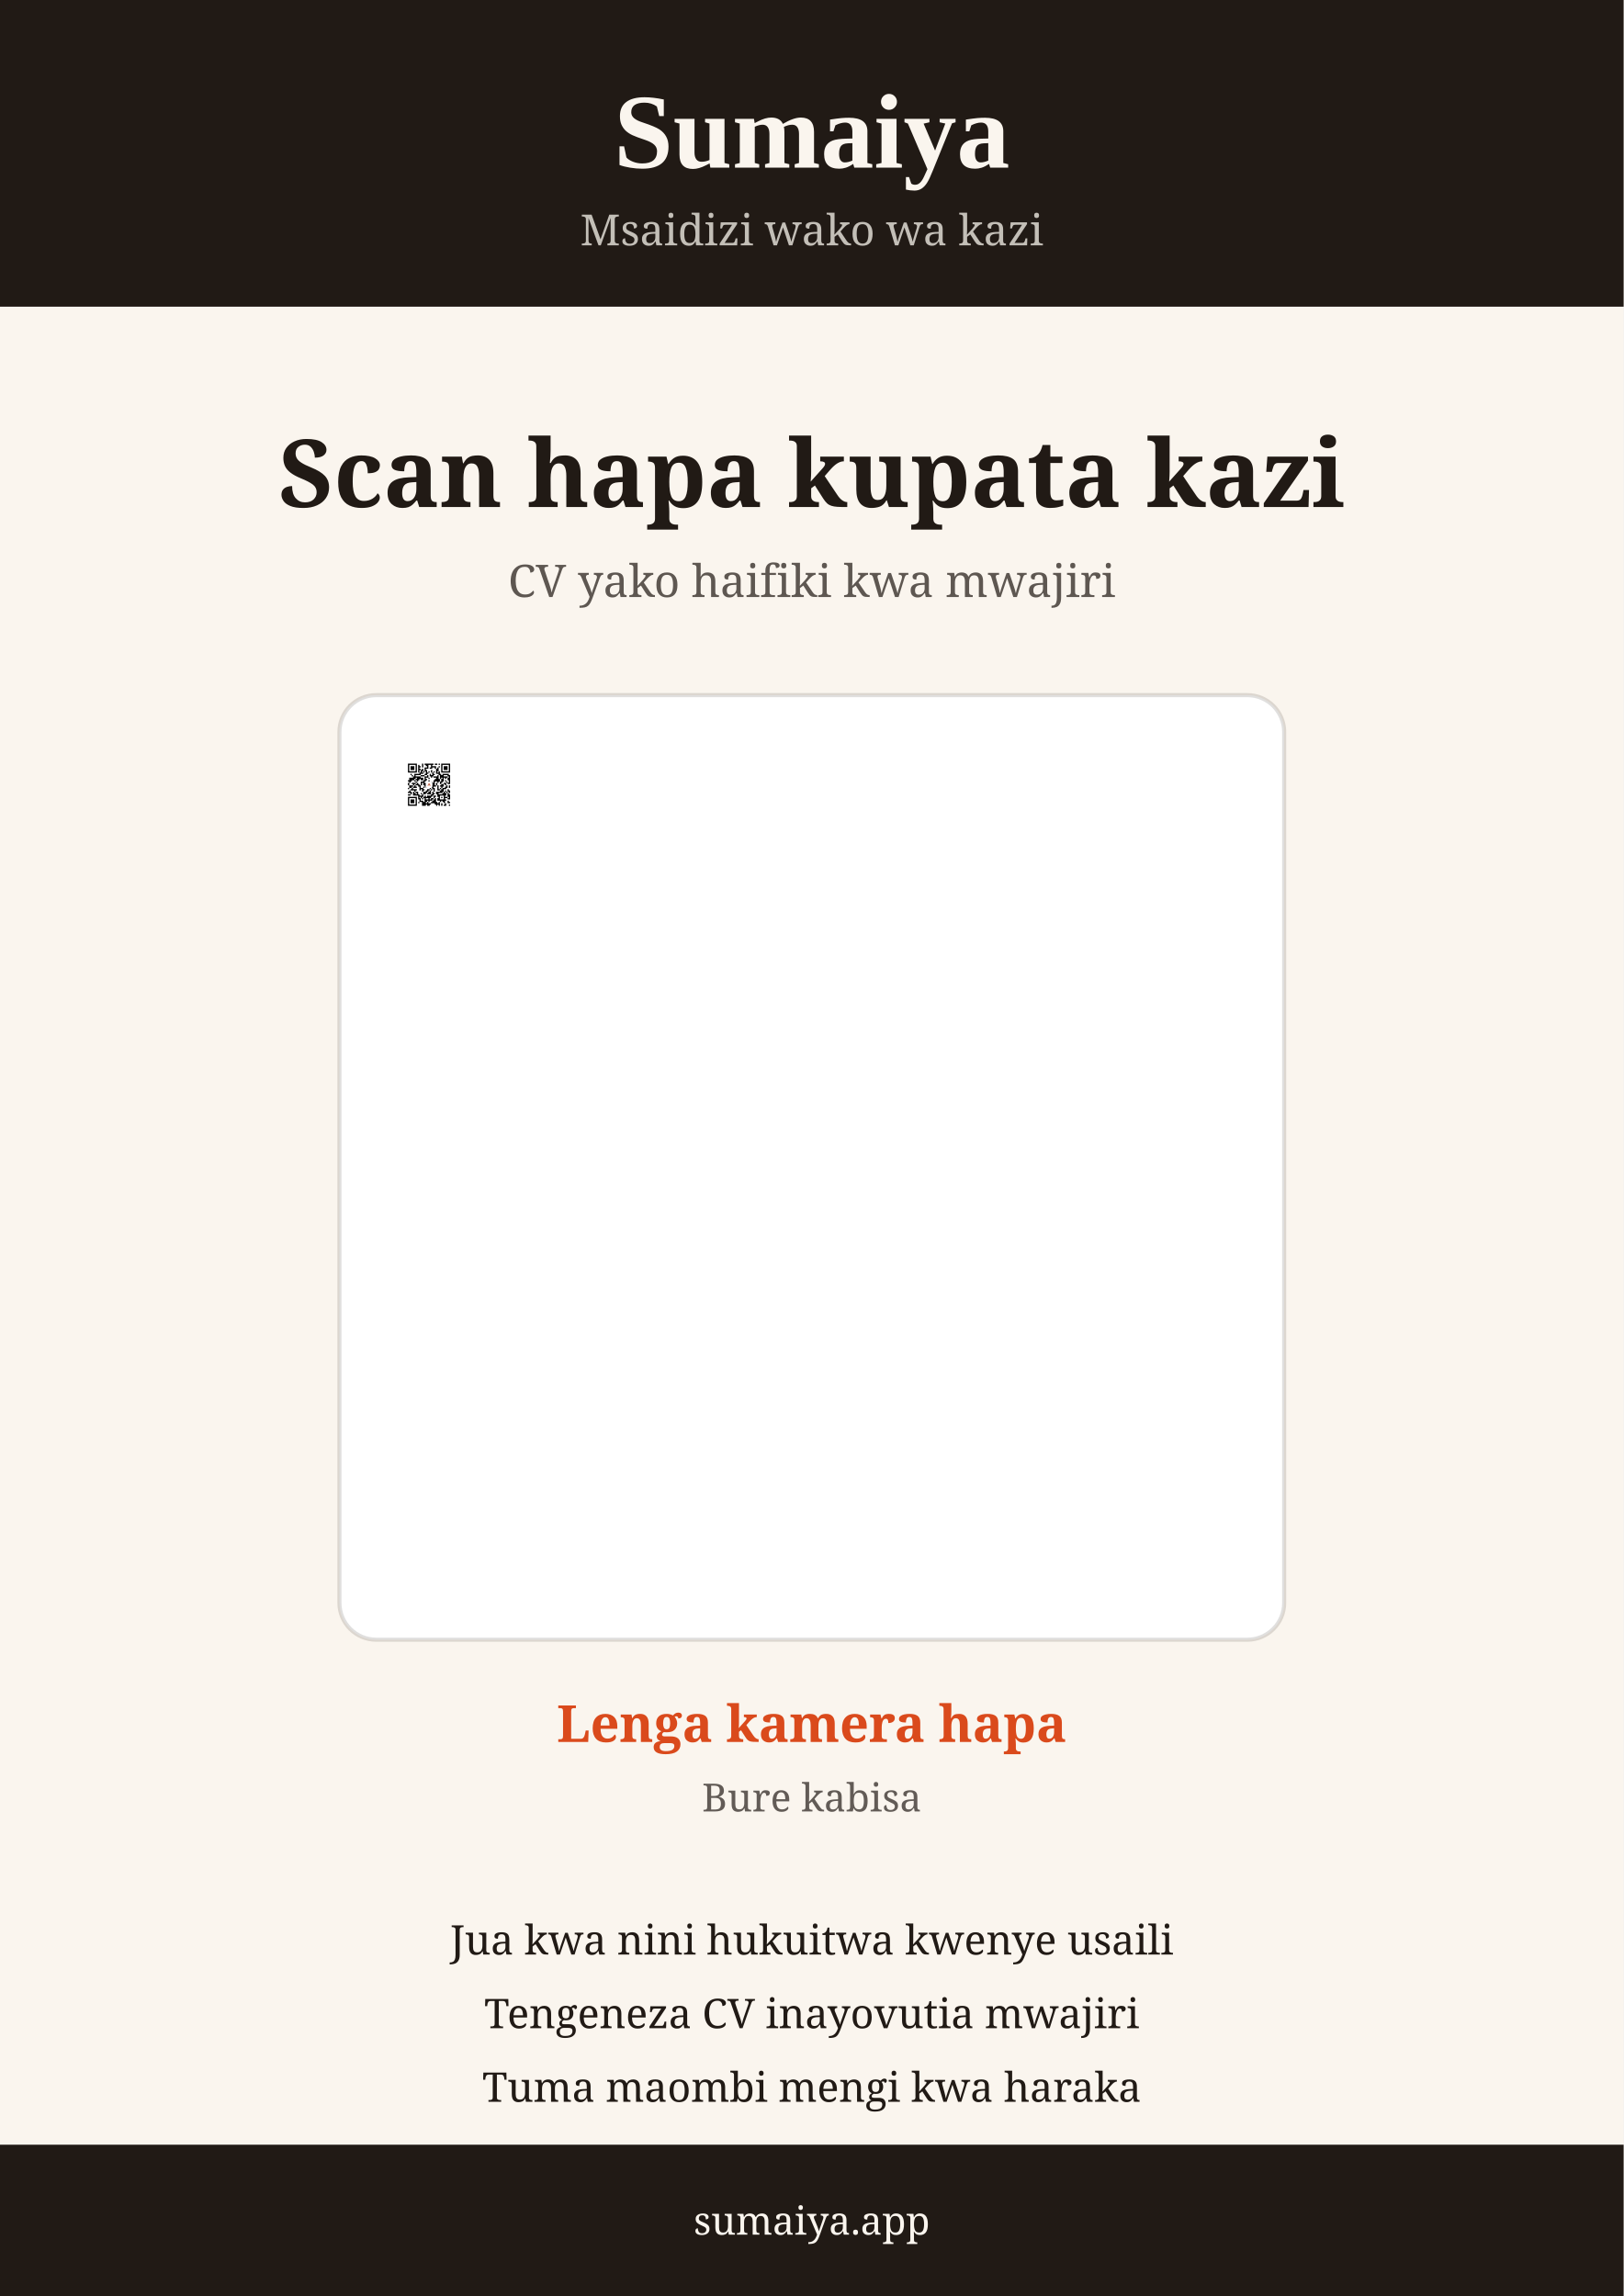
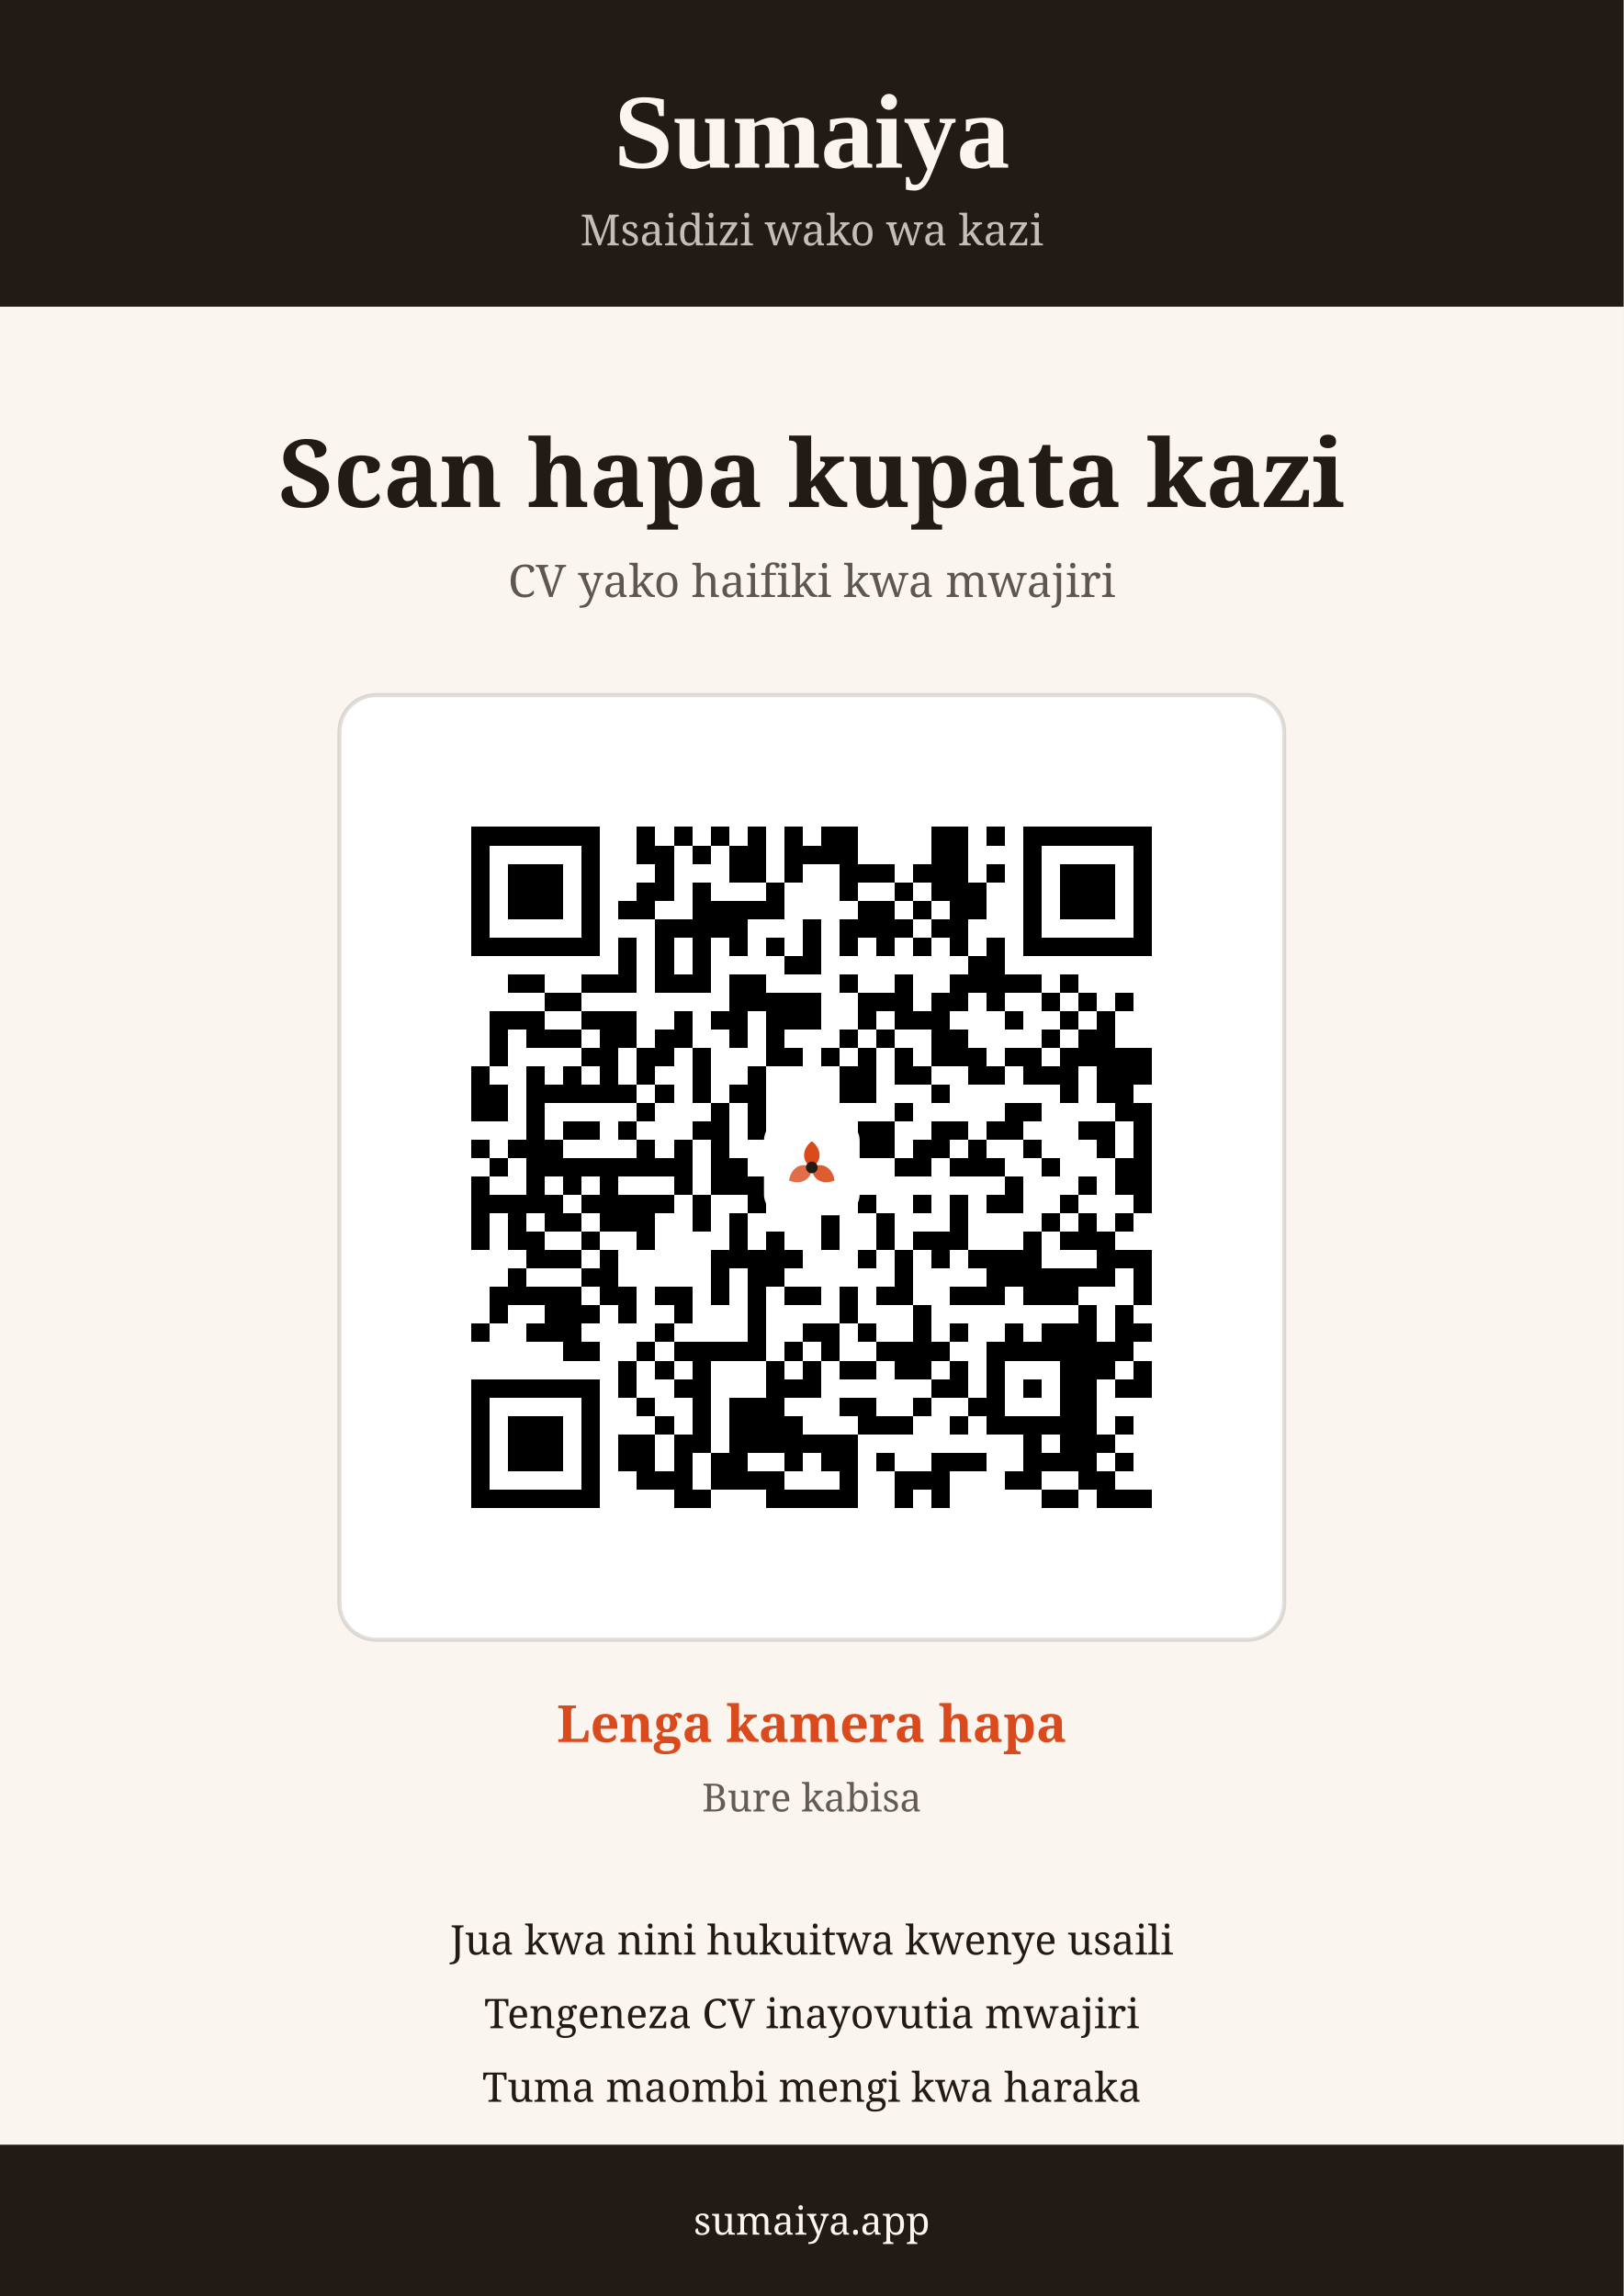
<svg xmlns="http://www.w3.org/2000/svg" width="794" height="1123" viewBox="0 0 794 1123">
  <rect width="794" height="1123" fill="#FAF5EE" />
  <rect x="0" y="0" width="794" height="150" fill="#211A15" />
  <text x="397" y="82" text-anchor="middle" font-family="Georgia, 'Times New Roman', serif" font-size="52" font-weight="700" fill="#FAF5EE">Sumaiya</text>
  <text x="397" y="120" text-anchor="middle" font-family="Georgia, serif" font-size="21" fill="#FAF5EE" opacity="0.75">Msaidizi wako wa kazi</text>
  <text x="397" y="248" text-anchor="middle" font-family="Georgia, serif" font-size="46" font-weight="700" fill="#211A15">Scan hapa kupata kazi</text>
  <text x="397" y="292" text-anchor="middle" font-family="Georgia, serif" font-size="22" fill="#211A15" opacity="0.72">CV yako haifiki kwa mwajiri</text>
  <rect x="166" y="340" width="462" height="462" rx="18" fill="#FFFFFF" stroke="#211A15" stroke-opacity="0.14" stroke-width="2" />
-   <g transform="translate(197, 371) scale(0.625)">
-     <path fill="#ffffff" d="M0 0h41v41H0z" />
-     <path stroke="#000000" d="M4 4.5h7m4 0h1m1 0h7m1 0h2m1 0h1m1 0h7M4 5.5h1m5 0h1m1 0h1m2 0h1m2 0h2m2 0h1m7 0h1m5 0h1M4 6.5h1m1 0h3m1 0h1m1 0h2m1 0h1m3 0h1m2 0h4m2 0h1m1 0h1m1 0h3m1 0h1M4 7.5h1m1 0h3m1 0h1m1 0h1m4 0h3m1 0h2m2 0h1m1 0h1m2 0h1m1 0h3m1 0h1M4 8.5h1m1 0h3m1 0h1m1 0h2m1 0h1m1 0h1m8 0h2m2 0h1m1 0h3m1 0h1M4 9.5h1m5 0h1m1 0h1m1 0h2m1 0h2m3 0h1m3 0h2m2 0h1m5 0h1M4 10.5h7m1 0h1m1 0h1m1 0h1m1 0h1m1 0h1m1 0h1m1 0h1m1 0h1m1 0h1m1 0h7M13 11.5h3m2 0h2m3 0h1m2 0h3M6 12.5h1m2 0h5m3 0h2m2 0h1m1 0h2m3 0h2m1 0h5M7 13.5h1m1 0h1m4 0h3m2 0h1m1 0h3m3 0h1m1 0h3m3 0h2M8 14.5h6m3 0h3m2 0h1m1 0h4m1 0h6m1 0h1M5 15.5h5m1 0h5m1 0h1m2 0h1m5 0h2m1 0h1m1 0h1m1 0h1m1 0h2M5 16.5h4m1 0h3m1 0h2m1 0h2m6 0h4m1 0h2m3 0h2M4 17.5h3m2 0h1m1 0h1m4 0h2m2 0h1m3 0h5m1 0h2m1 0h1m2 0h1M5 18.5h1m4 0h1m3 0h3m2 0h4m1 0h1m2 0h1m1 0h2m3 0h1m1 0h1M4 19.5h1m2 0h3m1 0h1m2 0h1m1 0h3m2 0h4m1 0h1m2 0h1m2 0h2m1 0h2M4 20.5h1m3 0h1m1 0h3m1 0h1m1 0h3m1 0h2m1 0h2m1 0h1m3 0h2m1 0h1M5 21.5h3m1 0h1m2 0h2m3 0h4m1 0h4m1 0h1m1 0h3m2 0h1m1 0h1M5 22.5h2m1 0h3m2 0h1m2 0h1m1 0h2m1 0h3m3 0h1m2 0h1m2 0h2m1 0h1M4 23.5h1m2 0h1m5 0h3m5 0h1m1 0h2m2 0h1m1 0h1m1 0h3M6 24.5h5m2 0h1m1 0h2m2 0h2m1 0h1m1 0h1m2 0h2m1 0h2m3 0h1M5 25.5h1m3 0h1m5 0h1m2 0h2m1 0h1m2 0h1m4 0h3m1 0h1m1 0h2M4 26.5h3m1 0h1m1 0h2m4 0h3m1 0h2m1 0h1m2 0h5m1 0h1m1 0h1m1 0h1M6 27.5h1m1 0h2m1 0h1m2 0h1m1 0h2m1 0h3m1 0h2m1 0h2m3 0h3m1 0h1M4 28.5h2m2 0h5m2 0h1m6 0h2m3 0h7m1 0h2M12 29.5h4m1 0h1m1 0h4m1 0h2m1 0h2m3 0h1m2 0h2M4 30.5h7m1 0h1m1 0h1m1 0h6m2 0h1m3 0h1m1 0h1m1 0h3m1 0h1M4 31.5h1m5 0h1m1 0h2m1 0h1m1 0h1m2 0h1m1 0h2m1 0h1m1 0h2m3 0h1m2 0h2M4 32.5h1m1 0h3m1 0h1m2 0h1m3 0h6m1 0h2m1 0h7M4 33.5h1m1 0h3m1 0h1m2 0h3m1 0h2m1 0h1m2 0h3m3 0h1m1 0h2m2 0h1M4 34.5h1m1 0h3m1 0h1m1 0h1m2 0h3m1 0h1m2 0h5m1 0h1m3 0h1m2 0h2M4 35.5h1m5 0h1m4 0h7m3 0h4m1 0h1m2 0h1M4 36.5h7m4 0h3m1 0h2m5 0h1m1 0h1m1 0h1m1 0h2m2 0h1" />
+   <g transform="translate(194.5, 368.5) scale(9)" shape-rendering="crispEdges">
+     <path fill="#ffffff" d="M0 0h45v45H0z" />
+     <path stroke="#000000" d="M4 4.5h7m2 0h1m1 0h1m1 0h1m1 0h1m1 0h1m1 0h2m4 0h2m1 0h1m1 0h7M4 5.5h1m5 0h1m2 0h2m1 0h1m1 0h2m1 0h4m4 0h2m3 0h1m5 0h1M4 6.5h1m1 0h3m1 0h1m3 0h1m3 0h2m1 0h1m2 0h3m1 0h3m1 0h1m1 0h1m1 0h3m1 0h1M4 7.5h1m1 0h3m1 0h1m2 0h2m1 0h1m3 0h1m3 0h1m2 0h1m1 0h3m2 0h1m1 0h3m1 0h1M4 8.5h1m1 0h3m1 0h1m1 0h2m2 0h5m4 0h2m1 0h1m1 0h2m2 0h1m1 0h3m1 0h1M4 9.5h1m5 0h1m3 0h5m3 0h1m1 0h4m1 0h2m3 0h1m5 0h1M4 10.5h7m1 0h1m1 0h1m1 0h1m1 0h1m1 0h1m1 0h1m1 0h1m1 0h1m1 0h1m1 0h1m1 0h1m1 0h7M12 11.5h1m1 0h1m1 0h1m4 0h2m8 0h2M6 12.5h2m2 0h3m1 0h3m1 0h2m4 0h1m2 0h1m2 0h5m1 0h1M8 13.5h2m8 0h5m2 0h3m1 0h2m1 0h1m2 0h1m1 0h1m1 0h1M5 14.5h3m2 0h3m2 0h1m1 0h2m1 0h3m2 0h1m1 0h3m3 0h1m2 0h1m1 0h1M5 15.5h1m1 0h3m1 0h2m1 0h2m2 0h1m1 0h1m3 0h1m1 0h1m2 0h2m4 0h1m1 0h2M5 16.5h1m4 0h2m1 0h2m1 0h1m3 0h2m1 0h1m1 0h1m1 0h1m1 0h3m1 0h2m1 0h5M4 17.5h1m2 0h1m1 0h1m1 0h1m1 0h1m2 0h1m2 0h1m4 0h2m1 0h2m2 0h2m1 0h3m1 0h3M4 18.5h2m1 0h6m1 0h1m1 0h1m1 0h2m4 0h2m3 0h1m6 0h1m1 0h2M4 19.5h2m1 0h1m5 0h1m3 0h1m1 0h1m7 0h1m5 0h2m4 0h2M7 20.5h1m1 0h2m1 0h1m3 0h2m1 0h1m1 0h1m1 0h1m1 0h2m2 0h2m1 0h2m3 0h2m1 0h1M4 21.5h1m1 0h3m4 0h1m1 0h1m1 0h1m2 0h2m1 0h1m1 0h2m1 0h2m1 0h1m2 0h1m3 0h1m1 0h1M5 22.5h1m1 0h9m1 0h2m3 0h1m1 0h1m2 0h2m1 0h3m2 0h1m3 0h2M4 23.5h1m2 0h1m1 0h1m1 0h1m3 0h1m1 0h3m3 0h2m8 0h1m3 0h1m1 0h2M4 24.5h5m1 0h5m1 0h1m2 0h1m1 0h3m1 0h1m2 0h1m1 0h1m1 0h2m2 0h1m3 0h1M4 25.5h1m1 0h1m1 0h2m1 0h3m2 0h1m1 0h1m4 0h1m2 0h1m3 0h1m4 0h1m1 0h1m1 0h1M4 26.5h1m1 0h2m2 0h1m2 0h1m4 0h1m1 0h1m2 0h1m2 0h1m1 0h3m3 0h1m1 0h3M7 27.5h3m1 0h1m5 0h5m3 0h1m1 0h1m1 0h1m1 0h4m3 0h3M6 28.5h1m3 0h2m5 0h1m1 0h2m6 0h1m4 0h7m1 0h1M5 29.5h5m1 0h2m1 0h2m1 0h1m1 0h1m1 0h2m1 0h1m1 0h2m2 0h3m1 0h3m3 0h1M5 30.5h1m2 0h3m1 0h1m2 0h1m3 0h1m4 0h1m3 0h1m8 0h1m1 0h1M4 31.5h1m2 0h3m4 0h1m4 0h1m2 0h2m1 0h1m2 0h1m1 0h1m2 0h1m1 0h3m1 0h2M9 32.5h2m2 0h1m1 0h5m1 0h1m1 0h1m2 0h4m2 0h8M12 33.5h1m1 0h1m1 0h1m3 0h1m1 0h1m1 0h2m1 0h2m1 0h1m1 0h1m3 0h3m1 0h1M4 34.5h7m1 0h1m2 0h2m3 0h3m6 0h2m1 0h1m1 0h1m1 0h2m1 0h2M4 35.5h1m5 0h1m2 0h1m2 0h1m1 0h3m3 0h2m2 0h1m2 0h2m3 0h2M4 36.5h1m1 0h3m1 0h1m3 0h1m1 0h1m1 0h4m3 0h3m2 0h1m1 0h6m1 0h1M4 37.5h1m1 0h3m1 0h1m1 0h2m1 0h2m1 0h7m9 0h1m1 0h3M4 38.5h1m1 0h3m1 0h1m1 0h2m1 0h1m1 0h2m2 0h1m1 0h2m1 0h1m2 0h3m2 0h4m1 0h1M4 39.5h1m5 0h1m2 0h3m1 0h4m3 0h1m2 0h3m3 0h2m2 0h2M4 40.5h7m4 0h2m3 0h5m2 0h1m1 0h1m5 0h2m1 0h3" />
    <g shape-rendering="auto">
-       <rect x="17.9" y="17.9" width="5.2" height="5.2" rx="1.14" fill="#FFFFFF" />
-       <g transform="translate(18.680, 18.680) scale(0.1517)">
+       <rect x="19.9" y="19.9" width="5.2" height="5.2" rx="1.14" fill="#FFFFFF" />
+       <g transform="translate(20.680, 20.680) scale(0.1517)">
        <path d="M12 2.6 C 15.1 5 15.6 8.6 13.5 10.8 C 12.7 11.7 11.3 11.7 10.5 10.8 C 8.4 8.6 8.9 5 12 2.6 Z" fill="#DA4A1C" transform="rotate(0 12 12)" />
        <path d="M12 2.6 C 15.1 5 15.6 8.6 13.5 10.8 C 12.7 11.7 11.3 11.7 10.5 10.8 C 8.4 8.6 8.9 5 12 2.6 Z" fill="#DA4A1C" transform="rotate(120 12 12)" opacity="0.9" />
        <path d="M12 2.6 C 15.1 5 15.6 8.6 13.5 10.8 C 12.7 11.7 11.3 11.7 10.5 10.8 C 8.4 8.6 8.9 5 12 2.6 Z" fill="#DA4A1C" transform="rotate(240 12 12)" opacity="0.8" />
        <circle cx="12" cy="12" r="2.1" fill="#211A15" />
      </g>
    </g>
  </g>
  <text x="397" y="852" text-anchor="middle" font-family="Georgia, serif" font-size="25" font-weight="700" fill="#DA4A1C">Lenga kamera hapa</text>
  <text x="397" y="886" text-anchor="middle" font-family="Georgia, serif" font-size="19" fill="#211A15" opacity="0.7">Bure kabisa</text>
  <g font-family="Georgia, serif" font-size="20" fill="#211A15">
    <text x="397" y="956" text-anchor="middle">Jua kwa nini hukuitwa kwenye usaili</text>
    <text x="397" y="992" text-anchor="middle">Tengeneza CV inayovutia mwajiri</text>
    <text x="397" y="1028" text-anchor="middle">Tuma maombi mengi kwa haraka</text>
  </g>
  <rect x="0" y="1049" width="794" height="74" fill="#211A15" />
  <text x="397" y="1093" text-anchor="middle" font-family="Georgia, serif" font-size="19" fill="#FAF5EE">sumaiya.app</text>
</svg>
